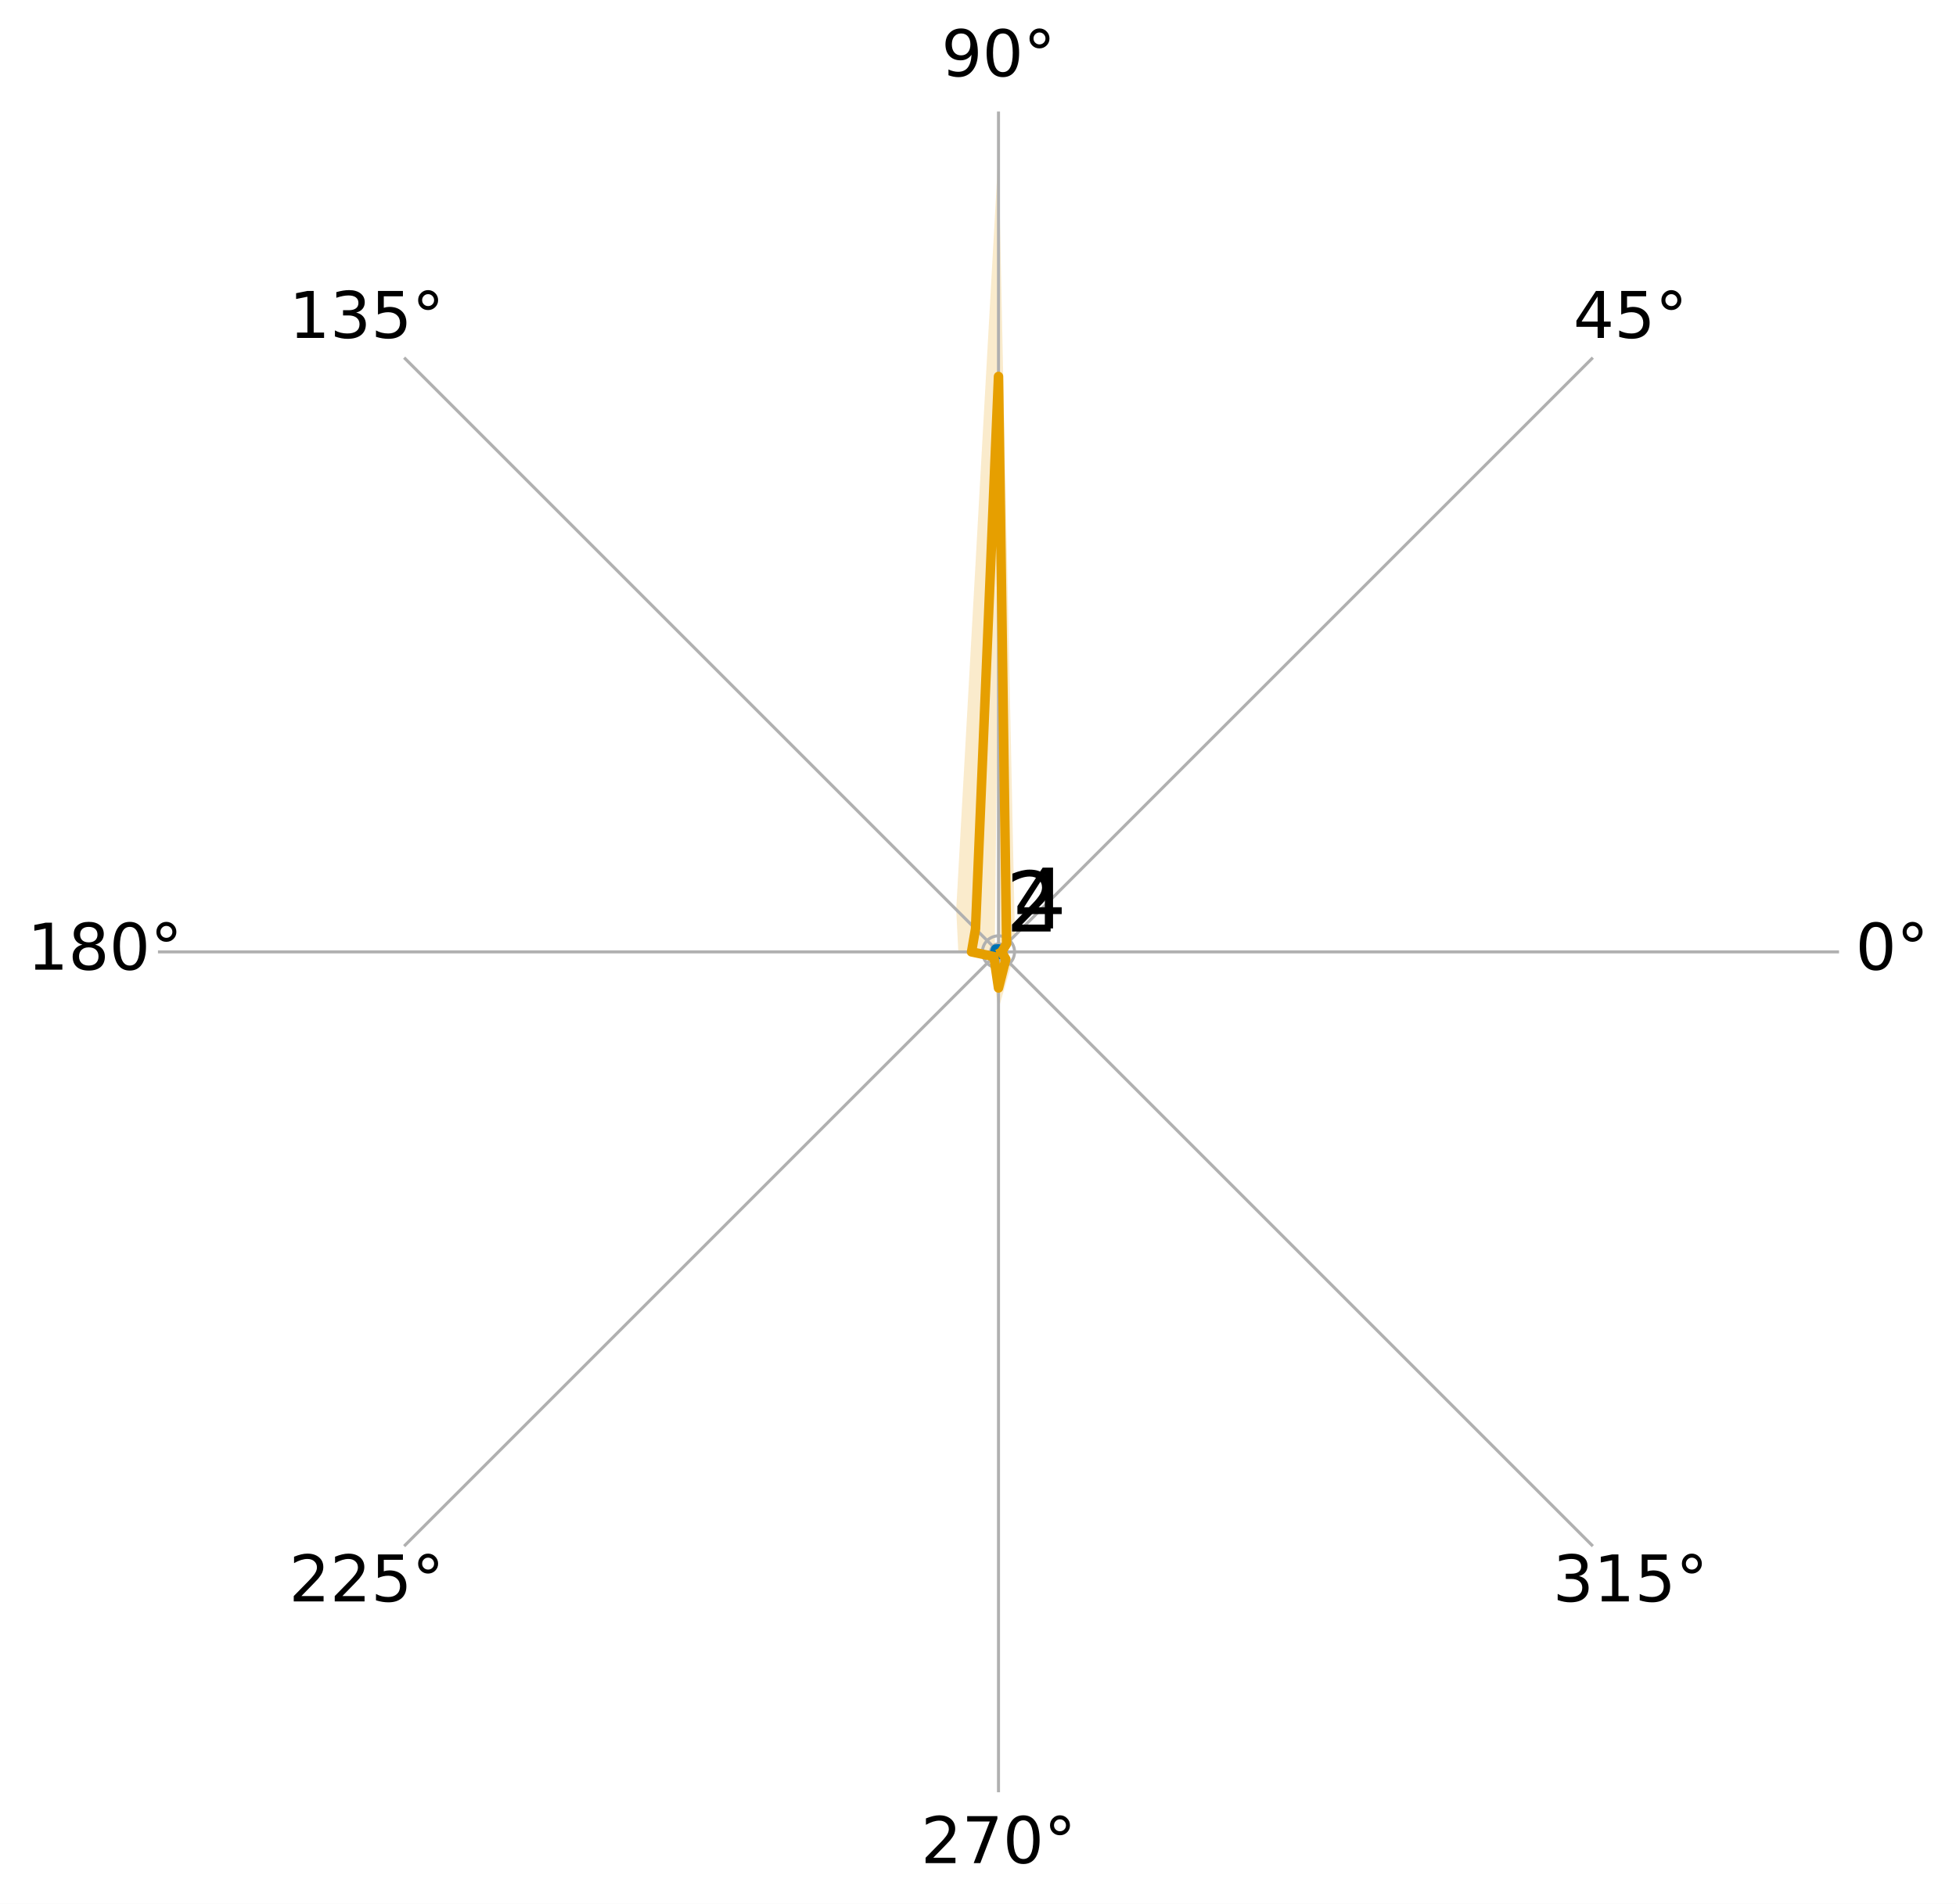
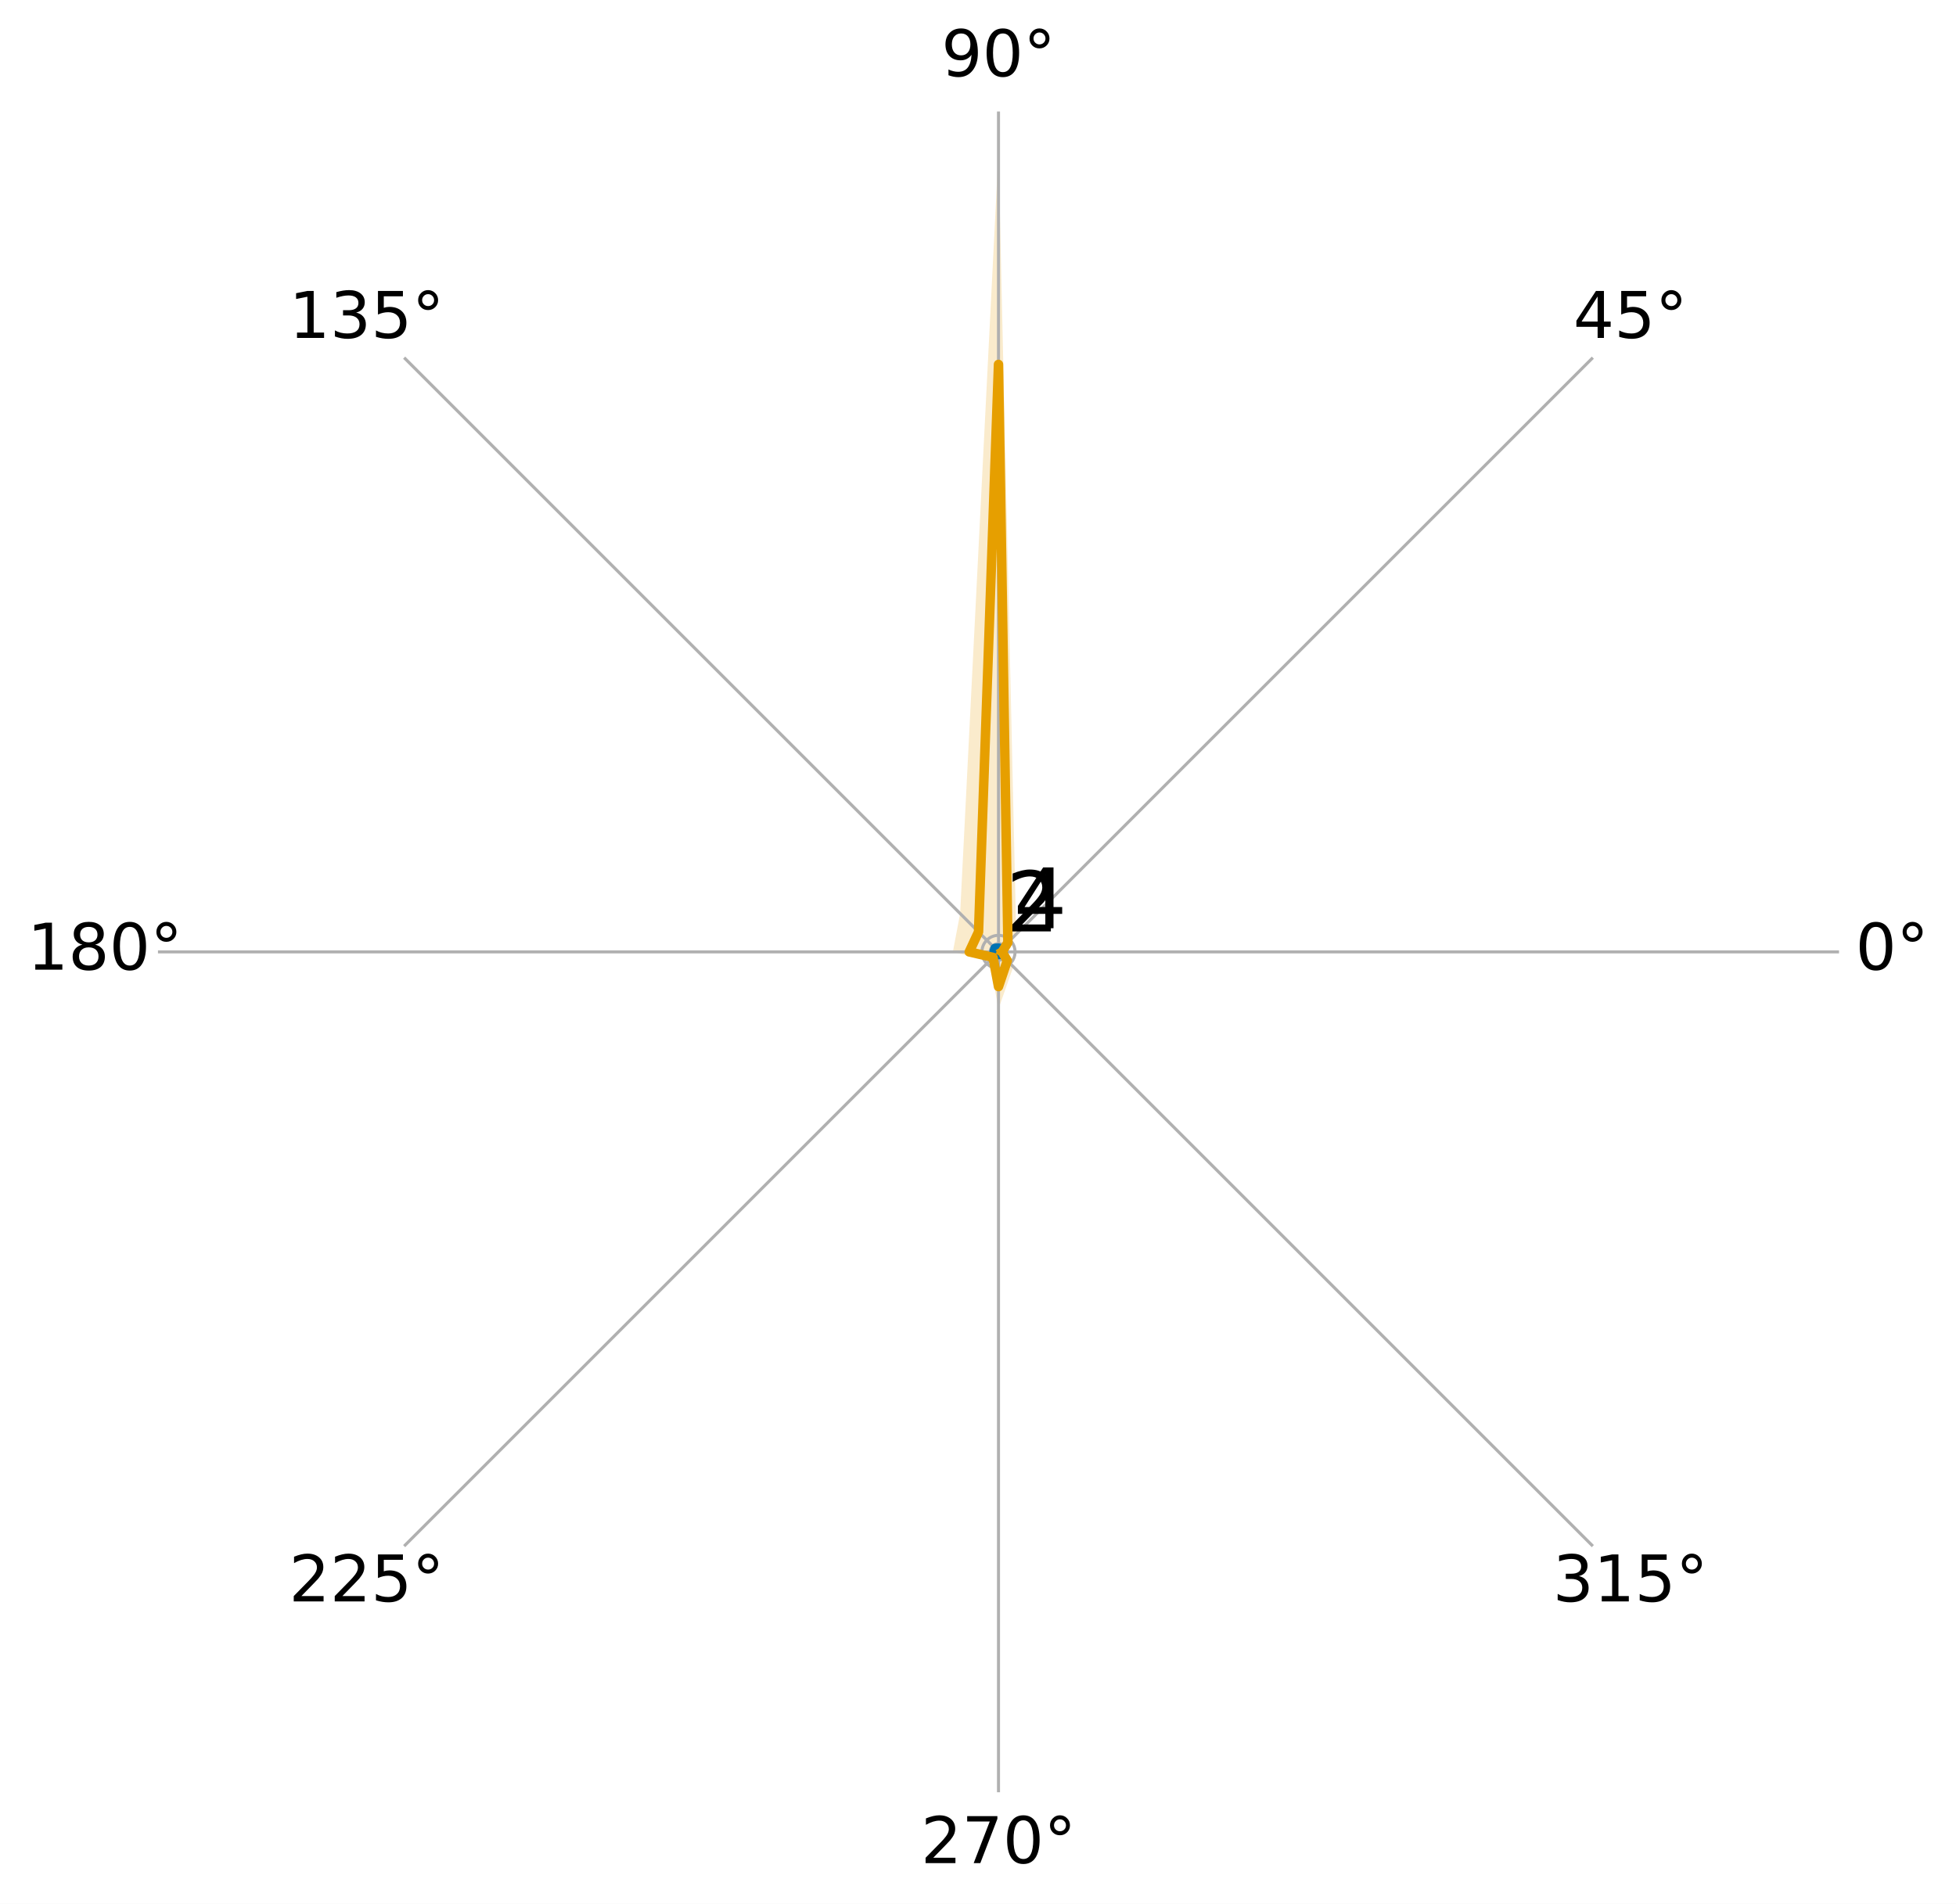
<svg xmlns="http://www.w3.org/2000/svg" xmlns:xlink="http://www.w3.org/1999/xlink" width="516.053pt" height="502.373pt" viewBox="0 0 516.053 502.373" version="1.1">
  <defs>
    <style type="text/css">*{stroke-linejoin: round; stroke-linecap: butt}</style>
  </defs>
  <g id="figure_1">
    <g id="patch_1">
      <path d="M 0 502.373  L 516.053 502.373  L 516.053 0  L 0 0  z " style="fill: #ffffff" />
    </g>
    <g id="axes_1">
      <g id="patch_2">
        <path d="M 485.194 251.186  C 485.194 222.065 479.458 193.227 468.314 166.323  C 457.17 139.418 440.834 114.97 420.242 94.378  C 399.651 73.787 375.203 57.451 348.298 46.307  C 321.394 35.163 292.556 29.426 263.434 29.426  C 234.313 29.426 205.475 35.163 178.57 46.307  C 151.666 57.451 127.218 73.787 106.626 94.378  C 86.035 114.97 69.699 139.418 58.555 166.323  C 47.411 193.227 41.674 222.065 41.674 251.186  C 41.674 280.308 47.411 309.146 58.555 336.05  C 69.699 362.955 86.035 387.403 106.626 407.994  C 127.218 428.586 151.666 444.922 178.57 456.066  C 205.475 467.21 234.313 472.946 263.434 472.946  C 292.556 472.946 321.394 467.21 348.298 456.066  C 375.203 444.922 399.651 428.586 420.242 407.994  C 440.834 387.403 457.17 362.955 468.314 336.05  C 479.458 309.146 485.194 280.308 485.194 251.186  M 263.434 251.186  C 263.434 251.186 263.434 251.186 263.434 251.186  C 263.434 251.186 263.434 251.186 263.434 251.186  C 263.434 251.186 263.434 251.186 263.434 251.186  C 263.434 251.186 263.434 251.186 263.434 251.186  C 263.434 251.186 263.434 251.186 263.434 251.186  C 263.434 251.186 263.434 251.186 263.434 251.186  C 263.434 251.186 263.434 251.186 263.434 251.186  C 263.434 251.186 263.434 251.186 263.434 251.186  C 263.434 251.186 263.434 251.186 263.434 251.186  C 263.434 251.186 263.434 251.186 263.434 251.186  C 263.434 251.186 263.434 251.186 263.434 251.186  C 263.434 251.186 263.434 251.186 263.434 251.186  C 263.434 251.186 263.434 251.186 263.434 251.186  C 263.434 251.186 263.434 251.186 263.434 251.186  C 263.434 251.186 263.434 251.186 263.434 251.186  C 263.434 251.186 263.434 251.186 263.434 251.186  z " style="fill: #ffffff" />
      </g>
      <g id="PolyCollection_1">
        <defs>
-           <path id="m3212cb9a96" d="M 264.402 -251.186  L 263.587 -251.186  L 263.453 -251.205  L 263.434 -251.331  L 263.205 -251.416  L 263.15 -251.186  L 263.385 -251.137  L 263.434 -251.062  L 263.601 -251.02  L 263.587 -251.186  L 264.402 -251.186  L 264.402 -251.186  L 264.273 -250.348  L 263.434 -250.271  L 262.72 -250.472  L 262.201 -251.186  L 262.57 -252.051  L 263.434 -252.145  L 264.039 -251.791  L 264.402 -251.186  z " />
+           <path id="m3e9fd10ab6" d="M 264.592 -251.186  L 263.564 -251.186  L 263.434 -251.186  L 263.434 -251.383  L 263.092 -251.529  L 262.972 -251.186  L 263.314 -251.066  L 263.434 -250.997  L 263.704 -250.917  L 263.564 -251.186  L 264.592 -251.186  L 264.592 -251.186  L 264.369 -250.252  L 263.434 -250.177  L 262.63 -250.382  L 261.86 -251.186  L 262.371 -252.25  L 263.434 -252.583  L 264.123 -251.875  L 264.592 -251.186  z " />
        </defs>
-         <g clip-path="url(#p18cfa08ee4)">
-           <use xlink:href="#m3212cb9a96" x="0" y="502.373" style="fill: #009e73; fill-opacity: 0.2" />
+         <g clip-path="url(#pa4a2c80d79)">
+           <use xlink:href="#m3e9fd10ab6" x="0" y="502.373" style="fill: #009e73; fill-opacity: 0.2" />
        </g>
      </g>
      <g id="PolyCollection_2">
        <defs>
-           <path id="m51105386eb" d="M 264.574 -251.186  L 263.572 -251.186  L 263.507 -251.259  L 263.434 -251.554  L 263.059 -251.562  L 263.01 -251.186  L 263.357 -251.109  L 263.434 -251.02  L 263.69 -250.931  L 263.572 -251.186  L 264.574 -251.186  L 264.574 -251.186  L 264.242 -250.379  L 263.434 -249.996  L 262.654 -250.406  L 261.899 -251.186  L 262.317 -252.304  L 263.434 -252.421  L 264.188 -251.94  L 264.574 -251.186  z " />
+           <path id="mc93b1010d8" d="M 264.713 -251.186  L 263.702 -251.186  L 263.574 -251.326  L 263.434 -251.67  L 262.907 -251.714  L 262.739 -251.186  L 263.268 -251.02  L 263.434 -251.012  L 263.765 -250.856  L 263.702 -251.186  L 264.713 -251.186  L 264.713 -251.186  L 264.404 -250.217  L 263.434 -249.962  L 262.54 -250.292  L 261.765 -251.186  L 262.123 -252.498  L 263.434 -252.726  L 264.149 -251.901  L 264.713 -251.186  z " />
        </defs>
-         <g clip-path="url(#p18cfa08ee4)">
-           <use xlink:href="#m51105386eb" x="0" y="502.373" style="fill: #0072b2; fill-opacity: 0.2" />
+         <g clip-path="url(#pa4a2c80d79)">
+           <use xlink:href="#mc93b1010d8" x="0" y="502.373" style="fill: #0072b2; fill-opacity: 0.2" />
        </g>
      </g>
      <g id="PolyCollection_3">
        <defs>
-           <path id="md7300f2ba4" d="M 264.871 -251.186  L 263.646 -251.186  L 263.434 -251.186  L 263.434 -343.692  L 262.46 -252.16  L 259.805 -251.186  L 263.03 -250.782  L 263.434 -247.219  L 263.899 -250.721  L 263.646 -251.186  L 264.871 -251.186  L 264.871 -251.186  L 266.824 -247.797  L 263.434 -236.109  L 261.376 -249.128  L 252.836 -251.186  L 252.277 -262.344  L 263.434 -462.386  L 267.768 -255.52  L 264.871 -251.186  z " />
+           <path id="m4b5f7029f7" d="M 265.084 -251.186  L 263.704 -251.186  L 263.714 -251.466  L 263.434 -350.039  L 263.021 -251.599  L 260.037 -251.186  L 262.933 -250.685  L 263.434 -247.88  L 264.152 -250.468  L 263.704 -251.186  L 265.084 -251.186  L 265.084 -251.186  L 267.341 -247.279  L 263.434 -236.174  L 261.047 -248.799  L 251.39 -251.186  L 253.312 -261.308  L 263.434 -462.386  L 268.102 -255.854  L 265.084 -251.186  z " />
        </defs>
-         <g clip-path="url(#p18cfa08ee4)">
-           <use xlink:href="#md7300f2ba4" x="0" y="502.373" style="fill: #e69f00; fill-opacity: 0.2" />
+         <g clip-path="url(#pa4a2c80d79)">
+           <use xlink:href="#m4b5f7029f7" x="0" y="502.373" style="fill: #e69f00; fill-opacity: 0.2" />
        </g>
      </g>
      <g id="matplotlib.axis_1">
        <g id="xtick_1">
          <g id="line2d_1">
-             <path d="M 263.434 251.186  L 485.194 251.186  " clip-path="url(#p18cfa08ee4)" style="fill: none; stroke: #b0b0b0; stroke-width: 0.8; stroke-linecap: square" />
+             <path d="M 263.434 251.186  L 485.194 251.186  " clip-path="url(#pa4a2c80d79)" style="fill: none; stroke: #b0b0b0; stroke-width: 0.8; stroke-linecap: square" />
          </g>
          <g id="text_1">
            <g transform="translate(489.5362 255.8773) scale(0.17 -0.17)">
              <defs>
                <path id="DejaVuSans-30" d="M 2034 4250  Q 1547 4250 1301 3770  Q 1056 3291 1056 2328  Q 1056 1369 1301 889  Q 1547 409 2034 409  Q 2525 409 2770 889  Q 3016 1369 3016 2328  Q 3016 3291 2770 3770  Q 2525 4250 2034 4250  z M 2034 4750  Q 2819 4750 3233 4129  Q 3647 3509 3647 2328  Q 3647 1150 3233 529  Q 2819 -91 2034 -91  Q 1250 -91 836 529  Q 422 1150 422 2328  Q 422 3509 836 4129  Q 1250 4750 2034 4750  z " transform="scale(0.015625)" />
                <path id="DejaVuSans-b0" d="M 1600 4347  Q 1350 4347 1178 4173  Q 1006 4000 1006 3750  Q 1006 3503 1178 3333  Q 1350 3163 1600 3163  Q 1850 3163 2022 3333  Q 2194 3503 2194 3750  Q 2194 3997 2020 4172  Q 1847 4347 1600 4347  z M 1600 4750  Q 1800 4750 1984 4673  Q 2169 4597 2303 4453  Q 2447 4313 2519 4134  Q 2591 3956 2591 3750  Q 2591 3338 2302 3052  Q 2013 2766 1594 2766  Q 1172 2766 890 3047  Q 609 3328 609 3750  Q 609 4169 896 4459  Q 1184 4750 1600 4750  z " transform="scale(0.015625)" />
              </defs>
              <use xlink:href="#DejaVuSans-30" />
              <use xlink:href="#DejaVuSans-b0" x="63.623" />
            </g>
          </g>
        </g>
        <g id="xtick_2">
          <g id="line2d_2">
-             <path d="M 263.434 251.186  L 420.242 94.378  " clip-path="url(#p18cfa08ee4)" style="fill: none; stroke: #b0b0b0; stroke-width: 0.8; stroke-linecap: square" />
+             <path d="M 263.434 251.186  L 420.242 94.378  " clip-path="url(#pa4a2c80d79)" style="fill: none; stroke: #b0b0b0; stroke-width: 0.8; stroke-linecap: square" />
          </g>
          <g id="text_2">
            <g transform="translate(415.0756 89.16985) scale(0.17 -0.17)">
              <defs>
                <path id="DejaVuSans-34" d="M 2419 4116  L 825 1625  L 2419 1625  L 2419 4116  z M 2253 4666  L 3047 4666  L 3047 1625  L 3713 1625  L 3713 1100  L 3047 1100  L 3047 0  L 2419 0  L 2419 1100  L 313 1100  L 313 1709  L 2253 4666  z " transform="scale(0.015625)" />
                <path id="DejaVuSans-35" d="M 691 4666  L 3169 4666  L 3169 4134  L 1269 4134  L 1269 2991  Q 1406 3038 1543 3061  Q 1681 3084 1819 3084  Q 2600 3084 3056 2656  Q 3513 2228 3513 1497  Q 3513 744 3044 326  Q 2575 -91 1722 -91  Q 1428 -91 1123 -41  Q 819 9 494 109  L 494 744  Q 775 591 1075 516  Q 1375 441 1709 441  Q 2250 441 2565 725  Q 2881 1009 2881 1497  Q 2881 1984 2565 2268  Q 2250 2553 1709 2553  Q 1456 2553 1204 2497  Q 953 2441 691 2322  L 691 4666  z " transform="scale(0.015625)" />
              </defs>
              <use xlink:href="#DejaVuSans-34" />
              <use xlink:href="#DejaVuSans-35" x="63.623" />
              <use xlink:href="#DejaVuSans-b0" x="127.246" />
            </g>
          </g>
        </g>
        <g id="xtick_3">
          <g id="line2d_3">
-             <path d="M 263.434 251.186  L 263.434 29.426  " clip-path="url(#p18cfa08ee4)" style="fill: none; stroke: #b0b0b0; stroke-width: 0.8; stroke-linecap: square" />
+             <path d="M 263.434 251.186  L 263.434 29.426  " clip-path="url(#pa4a2c80d79)" style="fill: none; stroke: #b0b0b0; stroke-width: 0.8; stroke-linecap: square" />
          </g>
          <g id="text_3">
            <g transform="translate(248.3681 20.11734) scale(0.17 -0.17)">
              <defs>
                <path id="DejaVuSans-39" d="M 703 97  L 703 672  Q 941 559 1184 500  Q 1428 441 1663 441  Q 2288 441 2617 861  Q 2947 1281 2994 2138  Q 2813 1869 2534 1725  Q 2256 1581 1919 1581  Q 1219 1581 811 2004  Q 403 2428 403 3163  Q 403 3881 828 4315  Q 1253 4750 1959 4750  Q 2769 4750 3195 4129  Q 3622 3509 3622 2328  Q 3622 1225 3098 567  Q 2575 -91 1691 -91  Q 1453 -91 1209 -44  Q 966 3 703 97  z M 1959 2075  Q 2384 2075 2632 2365  Q 2881 2656 2881 3163  Q 2881 3666 2632 3958  Q 2384 4250 1959 4250  Q 1534 4250 1286 3958  Q 1038 3666 1038 3163  Q 1038 2656 1286 2365  Q 1534 2075 1959 2075  z " transform="scale(0.015625)" />
              </defs>
              <use xlink:href="#DejaVuSans-39" />
              <use xlink:href="#DejaVuSans-30" x="63.623" />
              <use xlink:href="#DejaVuSans-b0" x="127.246" />
            </g>
          </g>
        </g>
        <g id="xtick_4">
          <g id="line2d_4">
-             <path d="M 263.434 251.186  L 106.626 94.378  " clip-path="url(#p18cfa08ee4)" style="fill: none; stroke: #b0b0b0; stroke-width: 0.8; stroke-linecap: square" />
+             <path d="M 263.434 251.186  L 106.626 94.378  " clip-path="url(#pa4a2c80d79)" style="fill: none; stroke: #b0b0b0; stroke-width: 0.8; stroke-linecap: square" />
          </g>
          <g id="text_4">
            <g transform="translate(76.2525 89.16985) scale(0.17 -0.17)">
              <defs>
                <path id="DejaVuSans-31" d="M 794 531  L 1825 531  L 1825 4091  L 703 3866  L 703 4441  L 1819 4666  L 2450 4666  L 2450 531  L 3481 531  L 3481 0  L 794 0  L 794 531  z " transform="scale(0.015625)" />
                <path id="DejaVuSans-33" d="M 2597 2516  Q 3050 2419 3304 2112  Q 3559 1806 3559 1356  Q 3559 666 3084 287  Q 2609 -91 1734 -91  Q 1441 -91 1130 -33  Q 819 25 488 141  L 488 750  Q 750 597 1062 519  Q 1375 441 1716 441  Q 2309 441 2620 675  Q 2931 909 2931 1356  Q 2931 1769 2642 2001  Q 2353 2234 1838 2234  L 1294 2234  L 1294 2753  L 1863 2753  Q 2328 2753 2575 2939  Q 2822 3125 2822 3475  Q 2822 3834 2567 4026  Q 2313 4219 1838 4219  Q 1578 4219 1281 4162  Q 984 4106 628 3988  L 628 4550  Q 988 4650 1302 4700  Q 1616 4750 1894 4750  Q 2613 4750 3031 4423  Q 3450 4097 3450 3541  Q 3450 3153 3228 2886  Q 3006 2619 2597 2516  z " transform="scale(0.015625)" />
              </defs>
              <use xlink:href="#DejaVuSans-31" />
              <use xlink:href="#DejaVuSans-33" x="63.623" />
              <use xlink:href="#DejaVuSans-35" x="127.246" />
              <use xlink:href="#DejaVuSans-b0" x="190.869" />
            </g>
          </g>
        </g>
        <g id="xtick_5">
          <g id="line2d_5">
-             <path d="M 263.434 251.186  L 41.674 251.186  " clip-path="url(#p18cfa08ee4)" style="fill: none; stroke: #b0b0b0; stroke-width: 0.8; stroke-linecap: square" />
+             <path d="M 263.434 251.186  L 41.674 251.186  " clip-path="url(#pa4a2c80d79)" style="fill: none; stroke: #b0b0b0; stroke-width: 0.8; stroke-linecap: square" />
          </g>
          <g id="text_5">
            <g transform="translate(7.2 255.8773) scale(0.17 -0.17)">
              <defs>
                <path id="DejaVuSans-38" d="M 2034 2216  Q 1584 2216 1326 1975  Q 1069 1734 1069 1313  Q 1069 891 1326 650  Q 1584 409 2034 409  Q 2484 409 2743 651  Q 3003 894 3003 1313  Q 3003 1734 2745 1975  Q 2488 2216 2034 2216  z M 1403 2484  Q 997 2584 770 2862  Q 544 3141 544 3541  Q 544 4100 942 4425  Q 1341 4750 2034 4750  Q 2731 4750 3128 4425  Q 3525 4100 3525 3541  Q 3525 3141 3298 2862  Q 3072 2584 2669 2484  Q 3125 2378 3379 2068  Q 3634 1759 3634 1313  Q 3634 634 3220 271  Q 2806 -91 2034 -91  Q 1263 -91 848 271  Q 434 634 434 1313  Q 434 1759 690 2068  Q 947 2378 1403 2484  z M 1172 3481  Q 1172 3119 1398 2916  Q 1625 2713 2034 2713  Q 2441 2713 2670 2916  Q 2900 3119 2900 3481  Q 2900 3844 2670 4047  Q 2441 4250 2034 4250  Q 1625 4250 1398 4047  Q 1172 3844 1172 3481  z " transform="scale(0.015625)" />
              </defs>
              <use xlink:href="#DejaVuSans-31" />
              <use xlink:href="#DejaVuSans-38" x="63.623" />
              <use xlink:href="#DejaVuSans-30" x="127.246" />
              <use xlink:href="#DejaVuSans-b0" x="190.869" />
            </g>
          </g>
        </g>
        <g id="xtick_6">
          <g id="line2d_6">
-             <path d="M 263.434 251.186  L 106.626 407.994  " clip-path="url(#p18cfa08ee4)" style="fill: none; stroke: #b0b0b0; stroke-width: 0.8; stroke-linecap: square" />
+             <path d="M 263.434 251.186  L 106.626 407.994  " clip-path="url(#pa4a2c80d79)" style="fill: none; stroke: #b0b0b0; stroke-width: 0.8; stroke-linecap: square" />
          </g>
          <g id="text_6">
            <g transform="translate(76.2525 422.5848) scale(0.17 -0.17)">
              <defs>
                <path id="DejaVuSans-32" d="M 1228 531  L 3431 531  L 3431 0  L 469 0  L 469 531  Q 828 903 1448 1529  Q 2069 2156 2228 2338  Q 2531 2678 2651 2914  Q 2772 3150 2772 3378  Q 2772 3750 2511 3984  Q 2250 4219 1831 4219  Q 1534 4219 1204 4116  Q 875 4013 500 3803  L 500 4441  Q 881 4594 1212 4672  Q 1544 4750 1819 4750  Q 2544 4750 2975 4387  Q 3406 4025 3406 3419  Q 3406 3131 3298 2873  Q 3191 2616 2906 2266  Q 2828 2175 2409 1742  Q 1991 1309 1228 531  z " transform="scale(0.015625)" />
              </defs>
              <use xlink:href="#DejaVuSans-32" />
              <use xlink:href="#DejaVuSans-32" x="63.623" />
              <use xlink:href="#DejaVuSans-35" x="127.246" />
              <use xlink:href="#DejaVuSans-b0" x="190.869" />
            </g>
          </g>
        </g>
        <g id="xtick_7">
          <g id="line2d_7">
-             <path d="M 263.434 251.186  L 263.434 472.946  " clip-path="url(#p18cfa08ee4)" style="fill: none; stroke: #b0b0b0; stroke-width: 0.8; stroke-linecap: square" />
+             <path d="M 263.434 251.186  L 263.434 472.946  " clip-path="url(#pa4a2c80d79)" style="fill: none; stroke: #b0b0b0; stroke-width: 0.8; stroke-linecap: square" />
          </g>
          <g id="text_7">
            <g transform="translate(242.96 491.6373) scale(0.17 -0.17)">
              <defs>
                <path id="DejaVuSans-37" d="M 525 4666  L 3525 4666  L 3525 4397  L 1831 0  L 1172 0  L 2766 4134  L 525 4134  L 525 4666  z " transform="scale(0.015625)" />
              </defs>
              <use xlink:href="#DejaVuSans-32" />
              <use xlink:href="#DejaVuSans-37" x="63.623" />
              <use xlink:href="#DejaVuSans-30" x="127.246" />
              <use xlink:href="#DejaVuSans-b0" x="190.869" />
            </g>
          </g>
        </g>
        <g id="xtick_8">
          <g id="line2d_8">
-             <path d="M 263.434 251.186  L 420.242 407.994  " clip-path="url(#p18cfa08ee4)" style="fill: none; stroke: #b0b0b0; stroke-width: 0.8; stroke-linecap: square" />
+             <path d="M 263.434 251.186  L 420.242 407.994  " clip-path="url(#pa4a2c80d79)" style="fill: none; stroke: #b0b0b0; stroke-width: 0.8; stroke-linecap: square" />
          </g>
          <g id="text_8">
            <g transform="translate(409.6675 422.5848) scale(0.17 -0.17)">
              <use xlink:href="#DejaVuSans-33" />
              <use xlink:href="#DejaVuSans-31" x="63.623" />
              <use xlink:href="#DejaVuSans-35" x="127.246" />
              <use xlink:href="#DejaVuSans-b0" x="190.869" />
            </g>
          </g>
        </g>
      </g>
      <g id="matplotlib.axis_2">
        <g id="ytick_1">
          <g id="line2d_9">
-             <path d="M 265.552 251.186  C 265.552 250.908 265.497 250.633 265.391 250.376  C 265.285 250.119 265.129 249.886 264.932 249.689  C 264.735 249.492 264.502 249.336 264.245 249.23  C 263.988 249.123 263.712 249.069 263.434 249.069  C 263.156 249.069 262.881 249.123 262.624 249.23  C 262.367 249.336 262.133 249.492 261.937 249.689  C 261.74 249.886 261.584 250.119 261.478 250.376  C 261.371 250.633 261.317 250.908 261.317 251.186  C 261.317 251.465 261.371 251.74 261.478 251.997  C 261.584 252.254 261.74 252.487 261.937 252.684  C 262.133 252.881 262.367 253.037 262.624 253.143  C 262.881 253.249 263.156 253.304 263.434 253.304  C 263.712 253.304 263.988 253.249 264.245 253.143  C 264.502 253.037 264.735 252.881 264.932 252.684  C 265.129 252.487 265.285 252.254 265.391 251.997  C 265.497 251.74 265.552 251.465 265.552 251.186  " clip-path="url(#p18cfa08ee4)" style="fill: none; stroke: #b0b0b0; stroke-width: 0.8; stroke-linecap: square" />
+             <path d="M 265.621 251.186  C 265.621 250.899 265.564 250.615 265.454 250.35  C 265.344 250.085 265.183 249.844 264.98 249.641  C 264.777 249.438 264.536 249.276 264.271 249.167  C 264.006 249.057 263.721 249 263.434 249  C 263.147 249 262.863 249.057 262.598 249.167  C 262.333 249.276 262.092 249.438 261.889 249.641  C 261.686 249.844 261.524 250.085 261.415 250.35  C 261.305 250.615 261.248 250.899 261.248 251.186  C 261.248 251.473 261.305 251.758 261.415 252.023  C 261.524 252.288 261.686 252.529 261.889 252.732  C 262.092 252.935 262.333 253.096 262.598 253.206  C 262.863 253.316 263.147 253.373 263.434 253.373  C 263.721 253.373 264.006 253.316 264.271 253.206  C 264.536 253.096 264.777 252.935 264.98 252.732  C 265.183 252.529 265.344 252.288 265.454 252.023  C 265.564 251.758 265.621 251.473 265.621 251.186  " clip-path="url(#pa4a2c80d79)" style="fill: none; stroke: #b0b0b0; stroke-width: 0.8; stroke-linecap: square" />
          </g>
          <g id="text_9">
-             <g transform="translate(265.391 245.8006) scale(0.22 -0.22)">
+             <g transform="translate(265.4542 245.7745) scale(0.22 -0.22)">
              <use xlink:href="#DejaVuSans-32" />
            </g>
          </g>
        </g>
        <g id="ytick_2">
          <g id="line2d_10">
-             <path d="M 267.67 251.186  C 267.67 250.63 267.561 250.079 267.348 249.565  C 267.135 249.052 266.823 248.585 266.429 248.191  C 266.036 247.798 265.569 247.486 265.055 247.273  C 264.541 247.06 263.991 246.951 263.434 246.951  C 262.878 246.951 262.327 247.06 261.813 247.273  C 261.3 247.486 260.833 247.798 260.439 248.191  C 260.046 248.585 259.734 249.052 259.521 249.565  C 259.308 250.079 259.199 250.63 259.199 251.186  C 259.199 251.743 259.308 252.293 259.521 252.807  C 259.734 253.321 260.046 253.788 260.439 254.181  C 260.833 254.575 261.3 254.887 261.813 255.1  C 262.327 255.313 262.878 255.422 263.434 255.422  C 263.991 255.422 264.541 255.313 265.055 255.1  C 265.569 254.887 266.036 254.575 266.429 254.181  C 266.823 253.788 267.135 253.321 267.348 252.807  C 267.561 252.293 267.67 251.743 267.67 251.186  " clip-path="url(#p18cfa08ee4)" style="fill: none; stroke: #b0b0b0; stroke-width: 0.8; stroke-linecap: square" />
+             <path d="M 267.807 251.186  C 267.807 250.612 267.694 250.044 267.474 249.513  C 267.254 248.983 266.932 248.501 266.526 248.095  C 266.12 247.689 265.638 247.367 265.108 247.147  C 264.577 246.927 264.009 246.814 263.434 246.814  C 262.86 246.814 262.292 246.927 261.761 247.147  C 261.231 247.367 260.749 247.689 260.343 248.095  C 259.937 248.501 259.615 248.983 259.395 249.513  C 259.175 250.044 259.062 250.612 259.062 251.186  C 259.062 251.761 259.175 252.329 259.395 252.86  C 259.615 253.39 259.937 253.872 260.343 254.278  C 260.749 254.684 261.231 255.006 261.761 255.226  C 262.292 255.446 262.86 255.559 263.434 255.559  C 264.009 255.559 264.577 255.446 265.108 255.226  C 265.638 255.006 266.12 254.684 266.526 254.278  C 266.932 253.872 267.254 253.39 267.474 252.86  C 267.694 252.329 267.807 251.761 267.807 251.186  " clip-path="url(#pa4a2c80d79)" style="fill: none; stroke: #b0b0b0; stroke-width: 0.8; stroke-linecap: square" />
          </g>
          <g id="text_10">
-             <g transform="translate(267.3476 244.9902) scale(0.22 -0.22)">
+             <g transform="translate(267.4739 244.9379) scale(0.22 -0.22)">
              <use xlink:href="#DejaVuSans-34" />
            </g>
          </g>
        </g>
      </g>
      <g id="line2d_11">
-         <path d="M 263.995 251.186  L 263.746 250.875  L 263.434 250.635  L 262.888 250.64  L 262.676 251.186  L 263.053 251.568  L 263.434 251.706  L 263.937 251.689  L 263.995 251.186  " clip-path="url(#p18cfa08ee4)" style="fill: none; stroke: #009e73; stroke-width: 2.5; stroke-linecap: square" />
+         <path d="M 264.078 251.186  L 263.773 250.848  L 263.434 250.39  L 262.731 250.483  L 262.416 251.186  L 262.972 251.648  L 263.434 251.786  L 264.036 251.788  L 264.078 251.186  " clip-path="url(#pa4a2c80d79)" style="fill: none; stroke: #009e73; stroke-width: 2.5; stroke-linecap: square" />
      </g>
      <g id="line2d_12">
-         <path d="M 264.073 251.186  L 263.847 250.773  L 263.434 250.385  L 262.688 250.44  L 262.455 251.186  L 263.005 251.616  L 263.434 251.865  L 263.966 251.718  L 264.073 251.186  " clip-path="url(#p18cfa08ee4)" style="fill: none; stroke: #0072b2; stroke-width: 2.5; stroke-linecap: square" />
+         <path d="M 264.208 251.186  L 263.862 250.759  L 263.434 250.175  L 262.515 250.267  L 262.252 251.186  L 262.904 251.717  L 263.434 251.886  L 264.084 251.836  L 264.208 251.186  " clip-path="url(#pa4a2c80d79)" style="fill: none; stroke: #0072b2; stroke-width: 2.5; stroke-linecap: square" />
      </g>
      <g id="line2d_13">
-         <path d="M 264.258 251.186  L 265.567 249.054  L 263.434 99.334  L 257.369 245.121  L 256.32 251.186  L 262.203 252.418  L 263.434 260.709  L 265.362 253.114  L 264.258 251.186  " clip-path="url(#p18cfa08ee4)" style="fill: none; stroke: #e69f00; stroke-width: 2.5; stroke-linecap: square" />
+         <path d="M 264.394 251.186  L 265.908 248.713  L 263.434 96.16  L 258.167 245.919  L 255.713 251.186  L 261.99 252.631  L 263.434 260.346  L 265.747 253.499  L 264.394 251.186  " clip-path="url(#pa4a2c80d79)" style="fill: none; stroke: #e69f00; stroke-width: 2.5; stroke-linecap: square" />
      </g>
    </g>
  </g>
  <defs>
-     <clipPath id="p18cfa08ee4">
+     <clipPath id="pa4a2c80d79">
      <path d="M 485.194 251.186  C 485.194 222.065 479.458 193.227 468.314 166.323  C 457.17 139.418 440.834 114.97 420.242 94.378  C 399.651 73.787 375.203 57.451 348.298 46.307  C 321.394 35.163 292.556 29.426 263.434 29.426  C 234.313 29.426 205.475 35.163 178.57 46.307  C 151.666 57.451 127.218 73.787 106.626 94.378  C 86.035 114.97 69.699 139.418 58.555 166.323  C 47.411 193.227 41.674 222.065 41.674 251.186  C 41.674 280.308 47.411 309.146 58.555 336.05  C 69.699 362.955 86.035 387.403 106.626 407.994  C 127.218 428.586 151.666 444.922 178.57 456.066  C 205.475 467.21 234.313 472.946 263.434 472.946  C 292.556 472.946 321.394 467.21 348.298 456.066  C 375.203 444.922 399.651 428.586 420.242 407.994  C 440.834 387.403 457.17 362.955 468.314 336.05  C 479.458 309.146 485.194 280.308 485.194 251.186  M 263.434 251.186  C 263.434 251.186 263.434 251.186 263.434 251.186  C 263.434 251.186 263.434 251.186 263.434 251.186  C 263.434 251.186 263.434 251.186 263.434 251.186  C 263.434 251.186 263.434 251.186 263.434 251.186  C 263.434 251.186 263.434 251.186 263.434 251.186  C 263.434 251.186 263.434 251.186 263.434 251.186  C 263.434 251.186 263.434 251.186 263.434 251.186  C 263.434 251.186 263.434 251.186 263.434 251.186  C 263.434 251.186 263.434 251.186 263.434 251.186  C 263.434 251.186 263.434 251.186 263.434 251.186  C 263.434 251.186 263.434 251.186 263.434 251.186  C 263.434 251.186 263.434 251.186 263.434 251.186  C 263.434 251.186 263.434 251.186 263.434 251.186  C 263.434 251.186 263.434 251.186 263.434 251.186  C 263.434 251.186 263.434 251.186 263.434 251.186  C 263.434 251.186 263.434 251.186 263.434 251.186  z " />
    </clipPath>
  </defs>
</svg>
